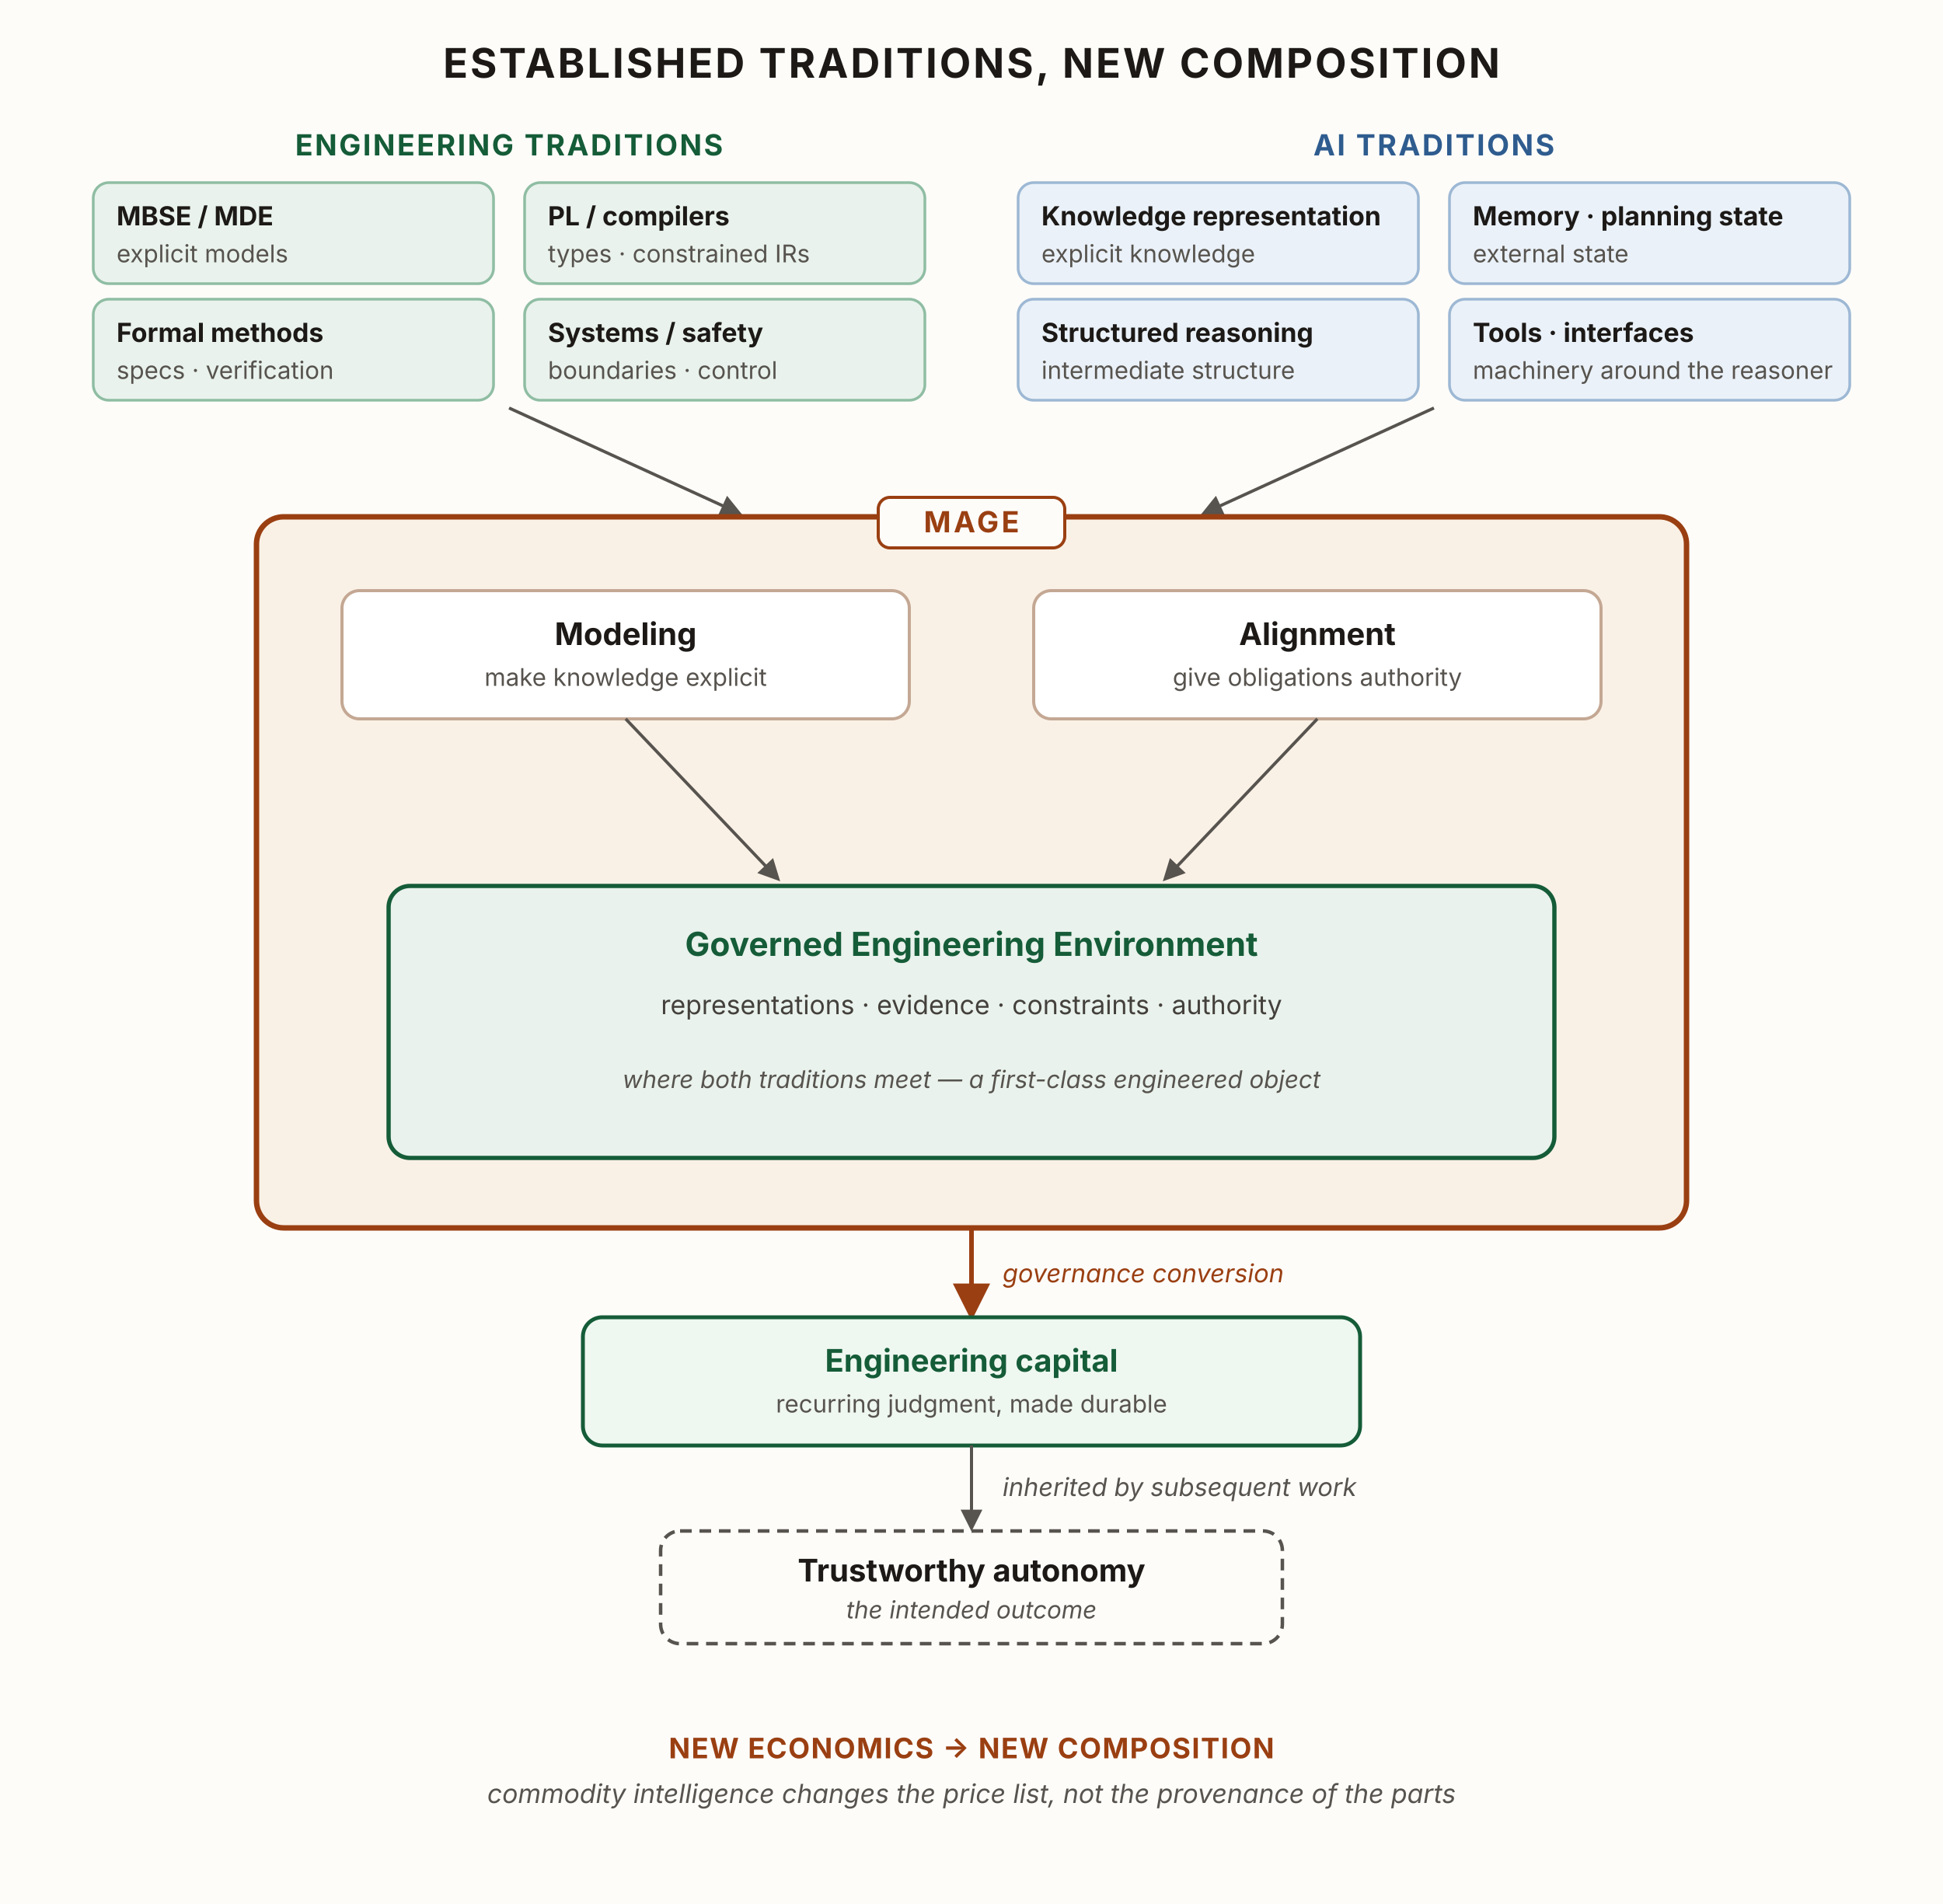
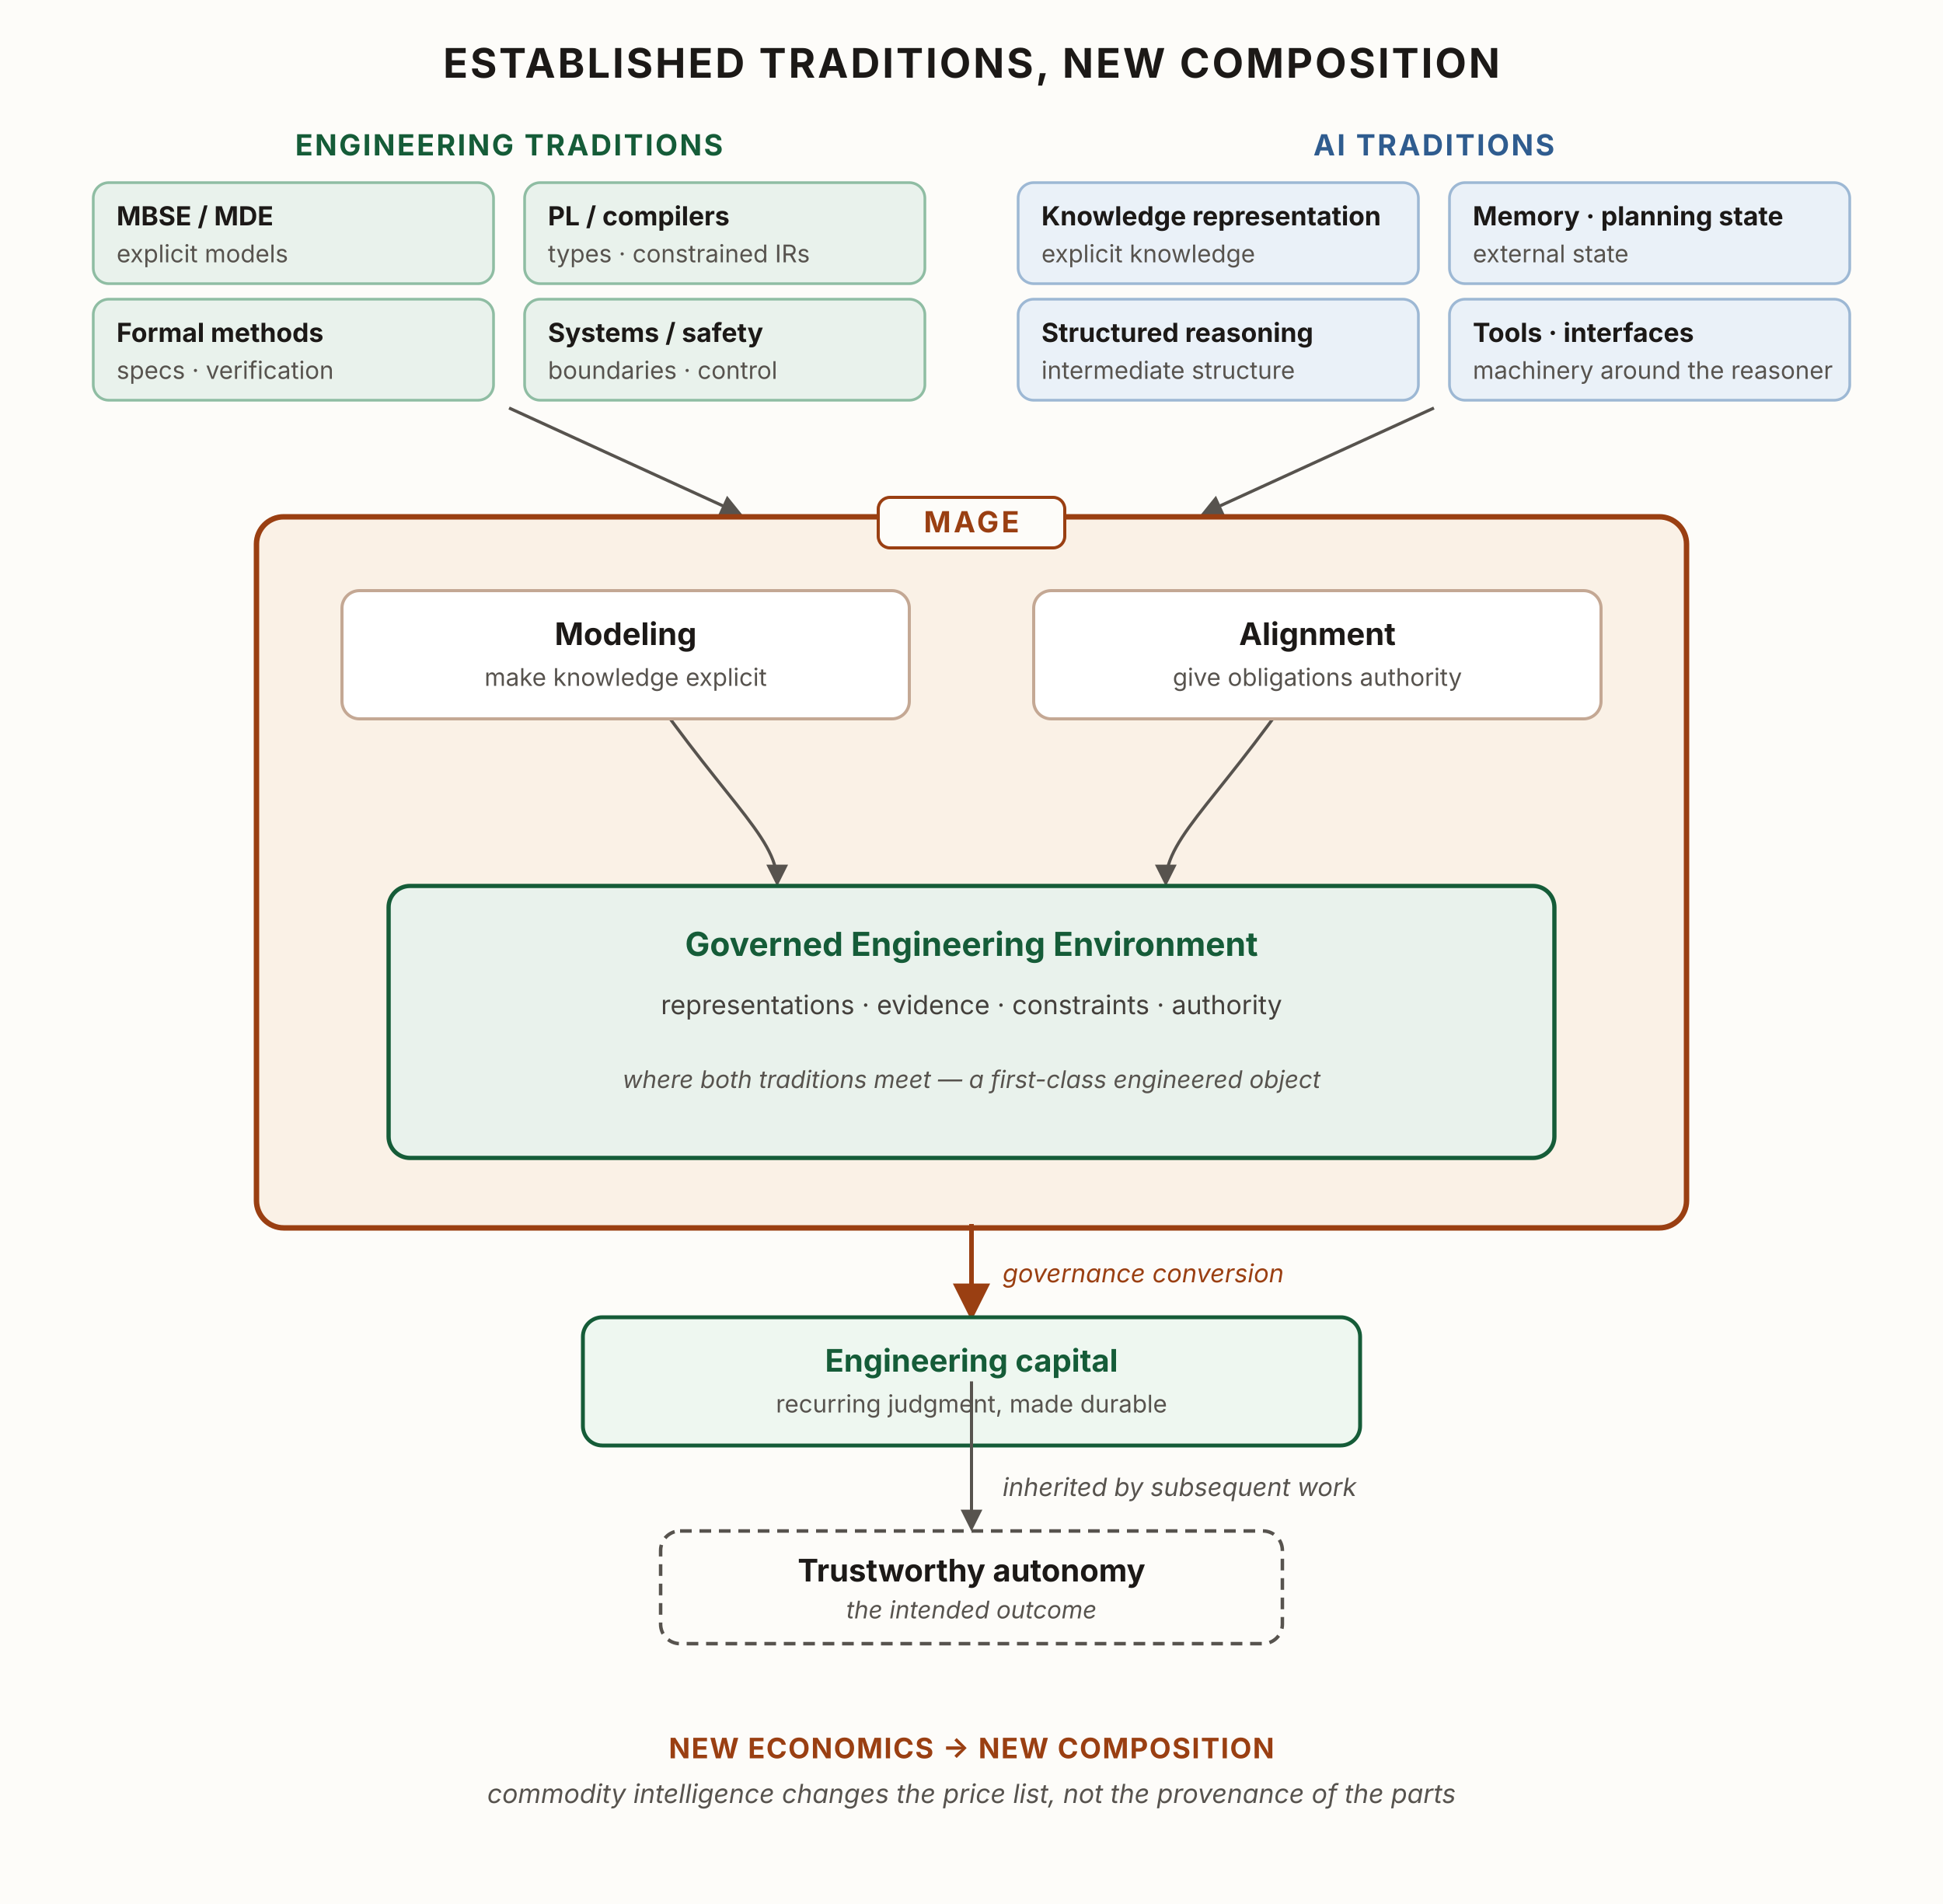
<svg xmlns="http://www.w3.org/2000/svg" viewBox="0 0 1000 980" width="1000" height="980" role="group" aria-labelledby="etTitle etDesc" font-family="'Source Sans 3', -apple-system, 'Segoe UI', sans-serif">
  <defs>
    <marker id="etA" viewBox="0 0 10 10" refX="8" refY="5" markerWidth="7" markerHeight="7" orient="auto-start-reverse">
      <path d="M0 0 L10 5 L0 10 z" fill="#57534e" />
    </marker>
    <marker id="etAr" viewBox="0 0 10 10" refX="8" refY="5" markerWidth="8" markerHeight="8" orient="auto-start-reverse">
      <path d="M0 0 L10 5 L0 10 z" fill="#9a3f12" />
    </marker>
  </defs>
  <rect x="0" y="0" width="1000" height="980" fill="#fdfcf9" />
  <text x="500" y="40" text-anchor="middle" font-size="21" font-weight="700" letter-spacing="1.2" fill="#1c1917">ESTABLISHED TRADITIONS, NEW COMPOSITION</text>
+   <line x1="262" y1="210" x2="380" y2="264" stroke="#57534e" stroke-width="1.6" marker-end="url(#etA)" />
+   <line x1="738" y1="210" x2="620" y2="264" stroke="#57534e" stroke-width="1.6" marker-end="url(#etA)" />
  <text x="262" y="80" text-anchor="middle" font-size="15" font-weight="700" letter-spacing="1" fill="#155c38">ENGINEERING TRADITIONS</text>
  <g font-size="13.5" fill="#1c1917">
    <rect x="48" y="94" width="206" height="52" rx="8" fill="#e9f2ec" stroke="#8fbda3" stroke-width="1.4" />
    <text x="60" y="116" font-weight="700">MBSE / MDE</text>
    <text x="60" y="135" font-size="12.5" fill="#57534e">explicit models</text>
    <rect x="270" y="94" width="206" height="52" rx="8" fill="#e9f2ec" stroke="#8fbda3" stroke-width="1.4" />
    <text x="282" y="116" font-weight="700">PL / compilers</text>
    <text x="282" y="135" font-size="12.5" fill="#57534e">types · constrained IRs</text>
    <rect x="48" y="154" width="206" height="52" rx="8" fill="#e9f2ec" stroke="#8fbda3" stroke-width="1.4" />
    <text x="60" y="176" font-weight="700">Formal methods</text>
    <text x="60" y="195" font-size="12.5" fill="#57534e">specs · verification</text>
    <rect x="270" y="154" width="206" height="52" rx="8" fill="#e9f2ec" stroke="#8fbda3" stroke-width="1.4" />
    <text x="282" y="176" font-weight="700">Systems / safety</text>
    <text x="282" y="195" font-size="12.5" fill="#57534e">boundaries · control</text>
  </g>
  <text x="738" y="80" text-anchor="middle" font-size="15" font-weight="700" letter-spacing="1" fill="#2f5c8f">AI TRADITIONS</text>
  <g font-size="13.5" fill="#1c1917">
    <rect x="524" y="94" width="206" height="52" rx="8" fill="#eaf1f8" stroke="#9db8d4" stroke-width="1.4" />
    <text x="536" y="116" font-weight="700">Knowledge representation</text>
    <text x="536" y="135" font-size="12.5" fill="#57534e">explicit knowledge</text>
    <rect x="746" y="94" width="206" height="52" rx="8" fill="#eaf1f8" stroke="#9db8d4" stroke-width="1.4" />
    <text x="758" y="116" font-weight="700">Memory · planning state</text>
    <text x="758" y="135" font-size="12.5" fill="#57534e">external state</text>
    <rect x="524" y="154" width="206" height="52" rx="8" fill="#eaf1f8" stroke="#9db8d4" stroke-width="1.4" />
    <text x="536" y="176" font-weight="700">Structured reasoning</text>
    <text x="536" y="195" font-size="12.5" fill="#57534e">intermediate structure</text>
    <rect x="746" y="154" width="206" height="52" rx="8" fill="#eaf1f8" stroke="#9db8d4" stroke-width="1.4" />
    <text x="758" y="176" font-weight="700">Tools · interfaces</text>
    <text x="758" y="195" font-size="12.5" fill="#57534e">machinery around the reasoner</text>
  </g>
-   <line x1="262" y1="210" x2="380" y2="264" stroke="#57534e" stroke-width="1.6" marker-end="url(#etA)" />
-   <line x1="738" y1="210" x2="620" y2="264" stroke="#57534e" stroke-width="1.6" marker-end="url(#etA)" />
-   <rect x="132" y="266" width="736" height="366" rx="14" fill="#faf1e6" stroke="#9a3f12" stroke-width="2.8" />
+   <rect id="mage" x="132" y="266" width="736" height="366" rx="14" fill="#faf1e6" stroke="#9a3f12" stroke-width="2.8" />
  <rect x="452" y="256" width="96" height="26" rx="6" fill="#fdfcf9" stroke="#9a3f12" stroke-width="1.6" />
  <text x="500" y="274" text-anchor="middle" font-size="15" font-weight="700" letter-spacing="1.4" fill="#9a3f12">MAGE</text>
-   <rect x="176" y="304" width="292" height="66" rx="9" fill="#fff" stroke="#c4a894" stroke-width="1.6" />
+   <path d="M322,337 C370,410 400,430 400,454" fill="none" stroke="#57534e" stroke-width="1.6" marker-end="url(#etA)" />
+   <path d="M678,337 C630,410 600,430 600,454" fill="none" stroke="#57534e" stroke-width="1.6" marker-end="url(#etA)" />
+   <rect id="modeling" x="176" y="304" width="292" height="66" rx="9" fill="#fff" stroke="#c4a894" stroke-width="1.6" />
  <text x="322" y="332" text-anchor="middle" font-size="16" font-weight="700" fill="#1c1917">Modeling</text>
  <text x="322" y="353" text-anchor="middle" font-size="12.5" fill="#57534e">make knowledge explicit</text>
-   <rect x="532" y="304" width="292" height="66" rx="9" fill="#fff" stroke="#c4a894" stroke-width="1.6" />
+   <rect id="alignment" x="532" y="304" width="292" height="66" rx="9" fill="#fff" stroke="#c4a894" stroke-width="1.6" />
  <text x="678" y="332" text-anchor="middle" font-size="16" font-weight="700" fill="#1c1917">Alignment</text>
  <text x="678" y="353" text-anchor="middle" font-size="12.5" fill="#57534e">give obligations authority</text>
-   <line x1="322" y1="370" x2="400" y2="452" stroke="#57534e" stroke-width="1.6" marker-end="url(#etA)" />
-   <line x1="678" y1="370" x2="600" y2="452" stroke="#57534e" stroke-width="1.6" marker-end="url(#etA)" />
-   <rect x="200" y="456" width="600" height="140" rx="11" fill="#e9f2ec" stroke="#155c38" stroke-width="2.2" />
+   <rect id="gee" x="200" y="456" width="600" height="140" rx="11" fill="#e9f2ec" stroke="#155c38" stroke-width="2.2" />
  <text x="500" y="492" text-anchor="middle" font-size="17" font-weight="700" fill="#155c38">Governed Engineering Environment</text>
  <text x="500" y="522" text-anchor="middle" font-size="13.5" fill="#44403c">representations · evidence · constraints · authority</text>
  <text x="500" y="560" text-anchor="middle" font-size="12.5" font-style="italic" fill="#57534e">where both traditions meet — a first-class engineered object</text>
-   <line x1="500" y1="632" x2="500" y2="676" stroke="#9a3f12" stroke-width="2.4" marker-end="url(#etAr)" />
-   <text x="516" y="660" font-size="13" font-style="italic" fill="#9a3f12">governance conversion</text>
-   <rect x="300" y="678" width="400" height="66" rx="10" fill="#eef7f0" stroke="#155c38" stroke-width="2" />
+   <path d="M500,630 L500,676" fill="none" stroke="#9a3f12" stroke-width="2.4" marker-end="url(#etAr)" />
+   <rect id="capital" x="300" y="678" width="400" height="66" rx="10" fill="#eef7f0" stroke="#155c38" stroke-width="2" />
  <text x="500" y="706" text-anchor="middle" font-size="16" font-weight="700" fill="#155c38">Engineering capital</text>
  <text x="500" y="727" text-anchor="middle" font-size="12.5" fill="#57534e">recurring judgment, made durable</text>
-   <line x1="500" y1="744" x2="500" y2="786" stroke="#57534e" stroke-width="1.6" marker-end="url(#etA)" />
-   <text x="516" y="770" font-size="13" font-style="italic" fill="#57534e">inherited by subsequent work</text>
-   <rect x="340" y="788" width="320" height="58" rx="10" fill="#fdfcf9" stroke="#57534e" stroke-width="1.8" stroke-dasharray="6 4" />
+   <path d="M500,711 L500,786" fill="none" stroke="#57534e" stroke-width="1.6" marker-end="url(#etA)" />
+   <rect id="autonomy" x="340" y="788" width="320" height="58" rx="10" fill="#fdfcf9" stroke="#57534e" stroke-width="1.8" stroke-dasharray="6 4" />
  <text x="500" y="814" text-anchor="middle" font-size="16" font-weight="700" fill="#1c1917">Trustworthy autonomy</text>
  <text x="500" y="833" text-anchor="middle" font-size="12.5" font-style="italic" fill="#57534e">the intended outcome</text>
+   <text x="516" y="660" font-size="13" font-style="italic" fill="#9a3f12">governance conversion</text>
+   <text x="516" y="770" font-size="13" font-style="italic" fill="#57534e">inherited by subsequent work</text>
  <text x="500" y="905" text-anchor="middle" font-size="14.5" font-weight="700" letter-spacing=".6" fill="#9a3f12">NEW ECONOMICS → NEW COMPOSITION</text>
  <text x="500" y="928" text-anchor="middle" font-size="13.5" font-style="italic" fill="#57534e">commodity intelligence changes the price list, not the provenance of the parts</text>
</svg>
